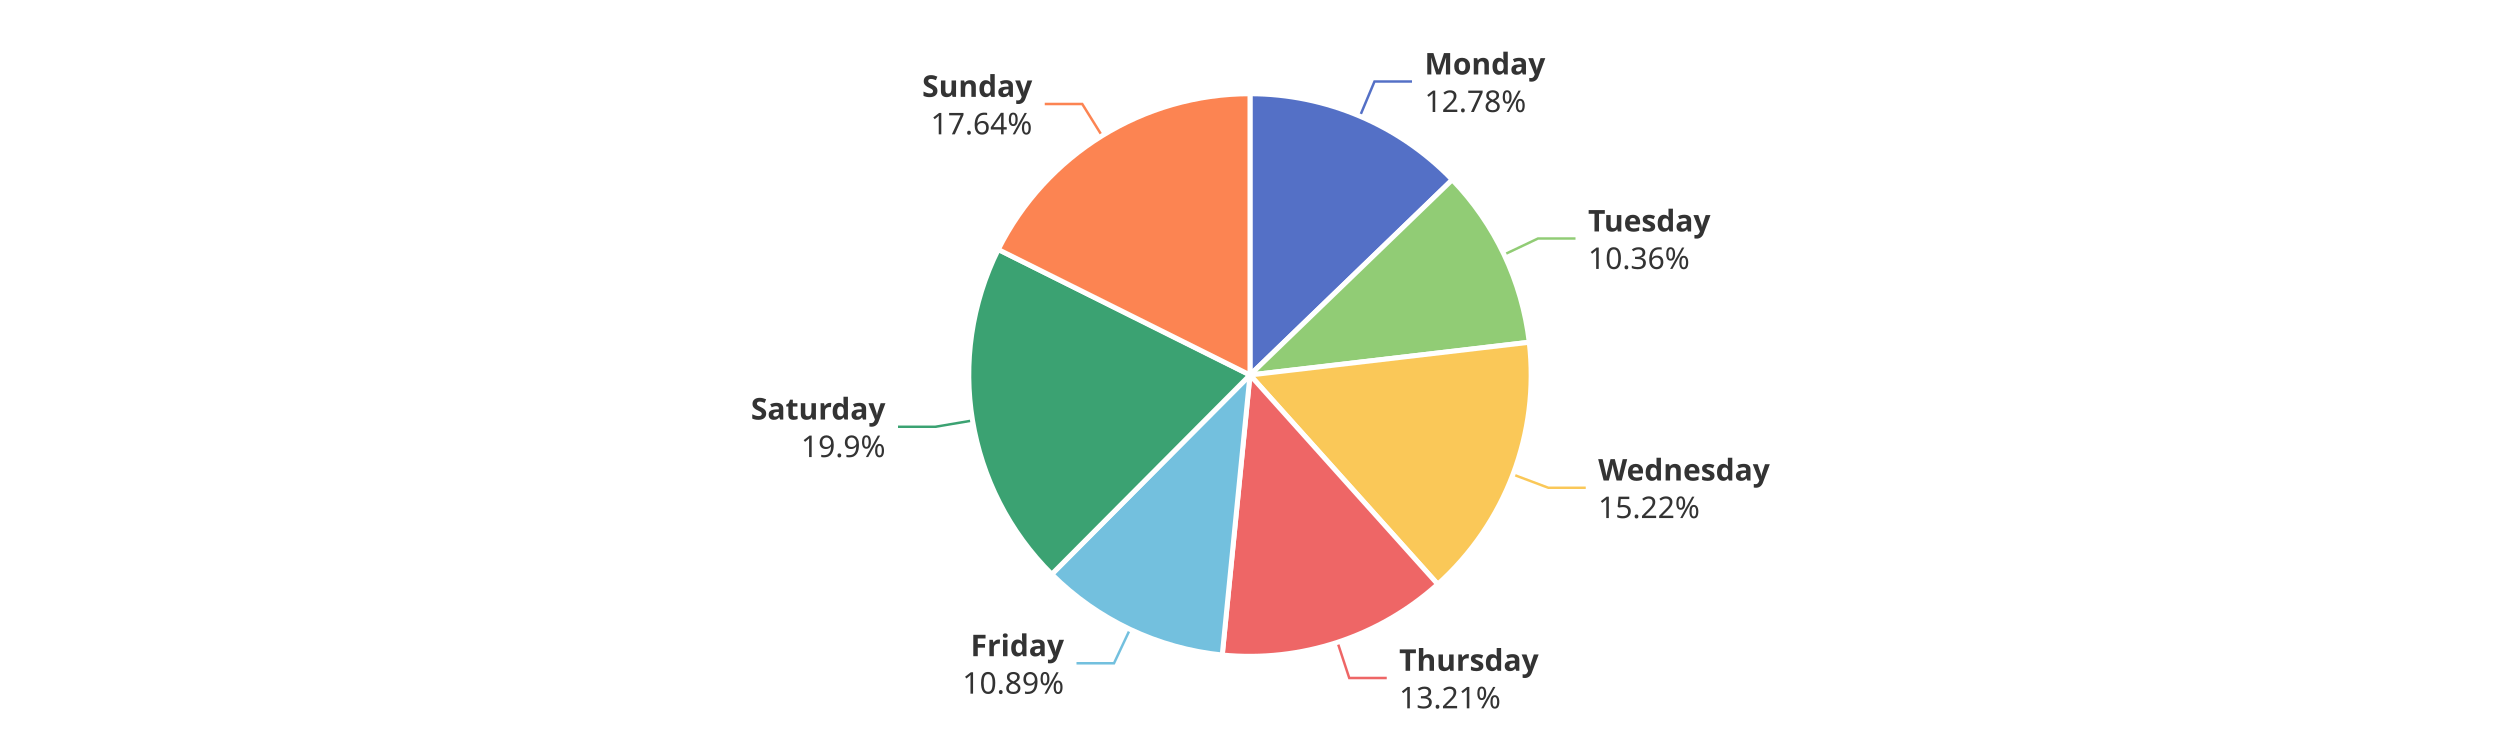
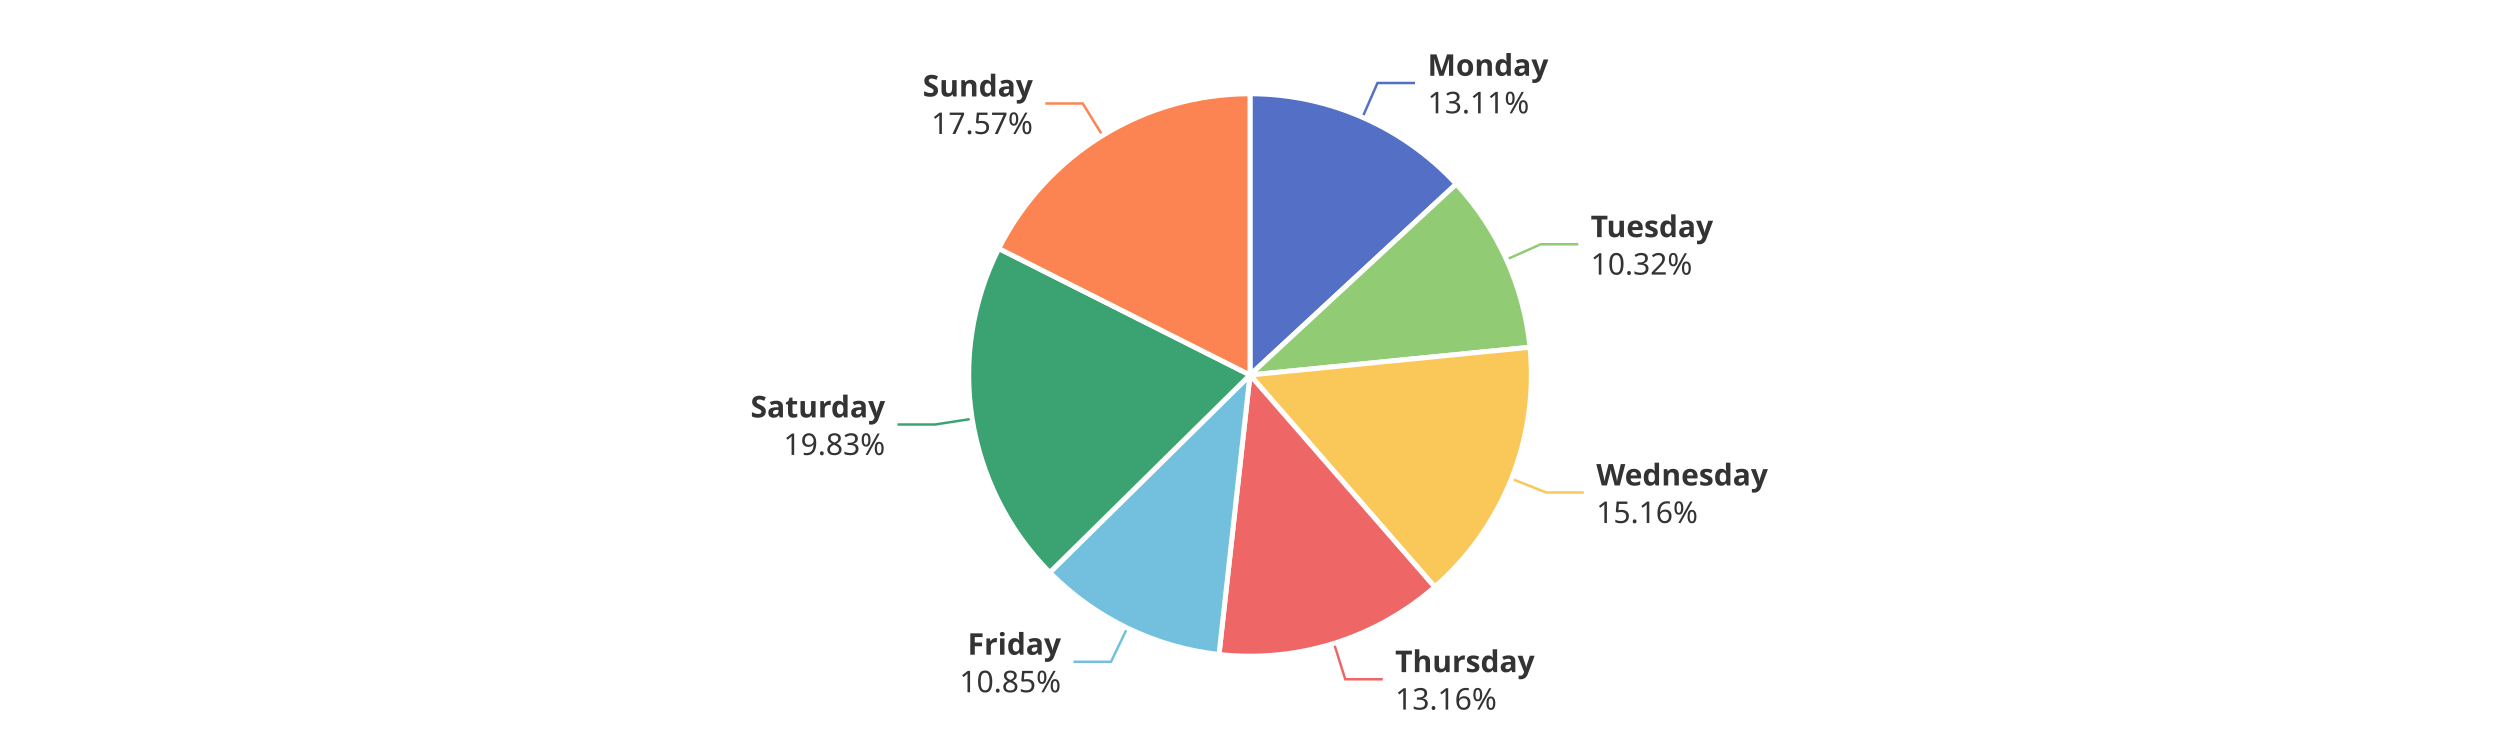
<svg xmlns="http://www.w3.org/2000/svg" width="1000" height="300" version="1.1" baseProfile="full" viewBox="0 0 1000 300">
  <rect width="1000" height="300" x="0" y="0" id="0" fill="#ffffff" />
-   <polyline points="544 46.4 549.8 32.6 564.8 32.6" fill="none" stroke="#5470c6" />
-   <polyline points="601.7 101.8 615.2 95.4 630.2 95.4" fill="none" stroke="#91cc75" />
-   <polyline points="605.2 189.8 619.3 195.1 634.3 195.1" fill="none" stroke="#fac858" />
-   <polyline points="535 256.9 539.7 271.2 554.7 271.2" fill="none" stroke="#ee6666" />
-   <polyline points="452 251.7 445.6 265.3 430.6 265.3" fill="none" stroke="#73c0de" />
-   <polyline points="389 168.2 374.2 170.7 359.2 170.7" fill="none" stroke="#3ba272" />
-   <polyline points="440.8 54.3 432.9 41.6 417.9 41.6" fill="none" stroke="#fc8452" />
-   <path d="M500 37.5A112.5 112.5 0 0 1 580.9 71.9L500 150Z" fill="#5470c6" stroke="#fff" stroke-width="2" stroke-linejoin="round" />
-   <path d="M580.9 71.9A112.5 112.5 0 0 1 611.7 136.9L500 150Z" fill="#91cc75" stroke="#fff" stroke-width="2" stroke-linejoin="round" />
-   <path d="M611.7 136.9A112.5 112.5 0 0 1 575.1 233.7L500 150Z" fill="#fac858" stroke="#fff" stroke-width="2" stroke-linejoin="round" />
-   <path d="M575.1 233.7A112.5 112.5 0 0 1 488.9 262L500 150Z" fill="#ee6666" stroke="#fff" stroke-width="2" stroke-linejoin="round" />
-   <path d="M488.9 262A112.5 112.5 0 0 1 420.7 229.7L500 150Z" fill="#73c0de" stroke="#fff" stroke-width="2" stroke-linejoin="round" />
-   <path d="M420.7 229.7A112.5 112.5 0 0 1 399.3 99.8L500 150Z" fill="#3ba272" stroke="#fff" stroke-width="2" stroke-linejoin="round" />
-   <path d="M399.3 99.8A112.5 112.5 0 0 1 500 37.5L500 150Z" fill="#fc8452" stroke="#fff" stroke-width="2" stroke-linejoin="round" />
-   <path d="M0 -15l42.8 0l0 30l-42.8 0Z" transform="translate(569.8264 32.6391)" fill="none" />
-   <text dominant-baseline="central" text-anchor="start" style="font-size:12px;font-family:sans-serif;font-weight:bold;" y="-7.5" transform="translate(569.8264 32.6391)" fill="#333" stroke="rgb(255,255,255)" stroke-width="2" paint-order="stroke" stroke-miterlimit="2">Monday</text>
-   <text dominant-baseline="central" text-anchor="start" style="font-size:12px;font-family:sans-serif;" y="7.5" transform="translate(569.8264 32.6391)" fill="#333" stroke="rgb(255,255,255)" stroke-width="2" paint-order="stroke" stroke-miterlimit="2">12.78%</text>
-   <path d="M0 -15l46.2 0l0 30l-46.2 0Z" transform="translate(635.2286 95.4234)" fill="none" />
-   <text dominant-baseline="central" text-anchor="start" style="font-size:12px;font-family:sans-serif;font-weight:bold;" y="-7.5" transform="translate(635.2286 95.4234)" fill="#333" stroke="rgb(255,255,255)" stroke-width="2" paint-order="stroke" stroke-miterlimit="2">Tuesday</text>
-   <text dominant-baseline="central" text-anchor="start" style="font-size:12px;font-family:sans-serif;" y="7.5" transform="translate(635.2286 95.4234)" fill="#333" stroke="rgb(255,255,255)" stroke-width="2" paint-order="stroke" stroke-miterlimit="2">10.36%</text>
-   <path d="M0 -15l63.6 0l0 30l-63.6 0Z" transform="translate(639.2691 195.068)" fill="none" />
-   <text dominant-baseline="central" text-anchor="start" style="font-size:12px;font-family:sans-serif;font-weight:bold;" y="-7.5" transform="translate(639.2691 195.068)" fill="#333" stroke="rgb(255,255,255)" stroke-width="2" paint-order="stroke" stroke-miterlimit="2">Wednesday</text>
-   <text dominant-baseline="central" text-anchor="start" style="font-size:12px;font-family:sans-serif;" y="7.5" transform="translate(639.2691 195.068)" fill="#333" stroke="rgb(255,255,255)" stroke-width="2" paint-order="stroke" stroke-miterlimit="2">15.22%</text>
-   <path d="M0 -15l50.2 0l0 30l-50.2 0Z" transform="translate(559.6662 271.1728)" fill="none" />
-   <text dominant-baseline="central" text-anchor="start" style="font-size:12px;font-family:sans-serif;font-weight:bold;" y="-7.5" transform="translate(559.6662 271.1728)" fill="#333" stroke="rgb(255,255,255)" stroke-width="2" paint-order="stroke" stroke-miterlimit="2">Thursday</text>
-   <text dominant-baseline="central" text-anchor="start" style="font-size:12px;font-family:sans-serif;" y="7.5" transform="translate(559.6662 271.1728)" fill="#333" stroke="rgb(255,255,255)" stroke-width="2" paint-order="stroke" stroke-miterlimit="2">13.21%</text>
-   <path d="M-40.9 -15l40.9 0l0 30l-40.9 0Z" transform="translate(425.6044 265.3142)" fill="none" />
-   <text dominant-baseline="central" text-anchor="end" style="font-size:12px;font-family:sans-serif;font-weight:bold;" y="-7.5" transform="translate(425.6044 265.3142)" fill="#333" stroke="rgb(255,255,255)" stroke-width="2" paint-order="stroke" stroke-miterlimit="2">Friday</text>
-   <text dominant-baseline="central" text-anchor="end" style="font-size:12px;font-family:sans-serif;" y="7.5" transform="translate(425.6044 265.3142)" fill="#333" stroke="rgb(255,255,255)" stroke-width="2" paint-order="stroke" stroke-miterlimit="2">10.89%</text>
-   <path d="M-48.2 -15l48.2 0l0 30l-48.2 0Z" transform="translate(354.1845 170.6572)" fill="none" />
-   <text dominant-baseline="central" text-anchor="end" style="font-size:12px;font-family:sans-serif;font-weight:bold;" y="-7.5" transform="translate(354.1845 170.6572)" fill="#333" stroke="rgb(255,255,255)" stroke-width="2" paint-order="stroke" stroke-miterlimit="2">Saturday</text>
-   <text dominant-baseline="central" text-anchor="end" style="font-size:12px;font-family:sans-serif;" y="7.5" transform="translate(354.1845 170.6572)" fill="#333" stroke="rgb(255,255,255)" stroke-width="2" paint-order="stroke" stroke-miterlimit="2">19.9%</text>
-   <path d="M-40.9 -15l40.9 0l0 30l-40.9 0Z" transform="translate(412.9039 41.5824)" fill="none" />
-   <text dominant-baseline="central" text-anchor="end" style="font-size:12px;font-family:sans-serif;font-weight:bold;" y="-7.5" transform="translate(412.9039 41.5824)" fill="#333" stroke="rgb(255,255,255)" stroke-width="2" paint-order="stroke" stroke-miterlimit="2">Sunday</text>
-   <text dominant-baseline="central" text-anchor="end" style="font-size:12px;font-family:sans-serif;" y="7.5" transform="translate(412.9039 41.5824)" fill="#333" stroke="rgb(255,255,255)" stroke-width="2" paint-order="stroke" stroke-miterlimit="2">17.64%</text>
+   <polyline points="545 46.9 551 33.2 566 33.2" fill="none" stroke="#5470c6" />
+   <polyline points="602.6 103.8 616.3 97.7 631.3 97.7" fill="none" stroke="#91cc75" />
+   <polyline points="604.6 191.5 618.5 197 633.5 197" fill="none" stroke="#fac858" />
+   <polyline points="533.6 257.4 538.1 271.7 553.1 271.7" fill="none" stroke="#ee6666" />
+   <polyline points="450.9 251.2 444.4 264.7 429.4 264.7" fill="none" stroke="#73c0de" />
+   <polyline points="388.9 167.5 374 169.8 359 169.8" fill="none" stroke="#3ba272" />
+   <polyline points="441 54.2 433.1 41.4 418.1 41.4" fill="none" stroke="#fc8452" />
+   <path d="M500 37.5A112.5 112.5 0 0 1 582.5 73.6L500 150Z" fill="#5470c6" stroke="#fff" stroke-width="2" stroke-linejoin="round" />
+   <path d="M582.5 73.6A112.5 112.5 0 0 1 612 138.9L500 150Z" fill="#91cc75" stroke="#fff" stroke-width="2" stroke-linejoin="round" />
+   <path d="M612 138.9A112.5 112.5 0 0 1 573.9 234.8L500 150Z" fill="#fac858" stroke="#fff" stroke-width="2" stroke-linejoin="round" />
+   <path d="M573.9 234.8A112.5 112.5 0 0 1 487.6 261.8L500 150Z" fill="#ee6666" stroke="#fff" stroke-width="2" stroke-linejoin="round" />
+   <path d="M487.6 261.8A112.5 112.5 0 0 1 419.9 229L500 150Z" fill="#73c0de" stroke="#fff" stroke-width="2" stroke-linejoin="round" />
+   <path d="M419.9 229A112.5 112.5 0 0 1 399.5 99.4L500 150Z" fill="#3ba272" stroke="#fff" stroke-width="2" stroke-linejoin="round" />
+   <path d="M399.5 99.4A112.5 112.5 0 0 1 500 37.5L500 150Z" fill="#fc8452" stroke="#fff" stroke-width="2" stroke-linejoin="round" />
+   <path d="M0 -15l42.8 0l0 30l-42.8 0Z" transform="translate(571.0452 33.1641)" fill="none" />
+   <text dominant-baseline="central" text-anchor="start" style="font-size:12px;font-family:sans-serif;font-weight:bold;" y="-7.5" transform="translate(571.0452 33.1641)" fill="#333" stroke="rgb(255,255,255)" stroke-width="2" paint-order="stroke" stroke-miterlimit="2">Monday</text>
+   <text dominant-baseline="central" text-anchor="start" style="font-size:12px;font-family:sans-serif;" y="7.5" transform="translate(571.0452 33.1641)" fill="#333" stroke="rgb(255,255,255)" stroke-width="2" paint-order="stroke" stroke-miterlimit="2">13.11%</text>
+   <path d="M0 -15l46.2 0l0 30l-46.2 0Z" transform="translate(636.2758 97.6913)" fill="none" />
+   <text dominant-baseline="central" text-anchor="start" style="font-size:12px;font-family:sans-serif;font-weight:bold;" y="-7.5" transform="translate(636.2758 97.6913)" fill="#333" stroke="rgb(255,255,255)" stroke-width="2" paint-order="stroke" stroke-miterlimit="2">Tuesday</text>
+   <text dominant-baseline="central" text-anchor="start" style="font-size:12px;font-family:sans-serif;" y="7.5" transform="translate(636.2758 97.6913)" fill="#333" stroke="rgb(255,255,255)" stroke-width="2" paint-order="stroke" stroke-miterlimit="2">10.32%</text>
+   <path d="M0 -15l63.6 0l0 30l-63.6 0Z" transform="translate(638.5078 197.0334)" fill="none" />
+   <text dominant-baseline="central" text-anchor="start" style="font-size:12px;font-family:sans-serif;font-weight:bold;" y="-7.5" transform="translate(638.5078 197.0334)" fill="#333" stroke="rgb(255,255,255)" stroke-width="2" paint-order="stroke" stroke-miterlimit="2">Wednesday</text>
+   <text dominant-baseline="central" text-anchor="start" style="font-size:12px;font-family:sans-serif;" y="7.5" transform="translate(638.5078 197.0334)" fill="#333" stroke="rgb(255,255,255)" stroke-width="2" paint-order="stroke" stroke-miterlimit="2">15.16%</text>
+   <path d="M0 -15l50.2 0l0 30l-50.2 0Z" transform="translate(558.0677 271.6844)" fill="none" />
+   <text dominant-baseline="central" text-anchor="start" style="font-size:12px;font-family:sans-serif;font-weight:bold;" y="-7.5" transform="translate(558.0677 271.6844)" fill="#333" stroke="rgb(255,255,255)" stroke-width="2" paint-order="stroke" stroke-miterlimit="2">Thursday</text>
+   <text dominant-baseline="central" text-anchor="start" style="font-size:12px;font-family:sans-serif;" y="7.5" transform="translate(558.0677 271.6844)" fill="#333" stroke="rgb(255,255,255)" stroke-width="2" paint-order="stroke" stroke-miterlimit="2">13.16%</text>
+   <path d="M-40.9 -15l40.9 0l0 30l-40.9 0Z" transform="translate(424.4067 264.7416)" fill="none" />
+   <text dominant-baseline="central" text-anchor="end" style="font-size:12px;font-family:sans-serif;font-weight:bold;" y="-7.5" transform="translate(424.4067 264.7416)" fill="#333" stroke="rgb(255,255,255)" stroke-width="2" paint-order="stroke" stroke-miterlimit="2">Friday</text>
+   <text dominant-baseline="central" text-anchor="end" style="font-size:12px;font-family:sans-serif;" y="7.5" transform="translate(424.4067 264.7416)" fill="#333" stroke="rgb(255,255,255)" stroke-width="2" paint-order="stroke" stroke-miterlimit="2">10.85%</text>
+   <path d="M-48.2 -15l48.2 0l0 30l-48.2 0Z" transform="translate(354.0482 169.8089)" fill="none" />
+   <text dominant-baseline="central" text-anchor="end" style="font-size:12px;font-family:sans-serif;font-weight:bold;" y="-7.5" transform="translate(354.0482 169.8089)" fill="#333" stroke="rgb(255,255,255)" stroke-width="2" paint-order="stroke" stroke-miterlimit="2">Saturday</text>
+   <text dominant-baseline="central" text-anchor="end" style="font-size:12px;font-family:sans-serif;" y="7.5" transform="translate(354.0482 169.8089)" fill="#333" stroke="rgb(255,255,255)" stroke-width="2" paint-order="stroke" stroke-miterlimit="2">19.83%</text>
+   <path d="M-40.9 -15l40.9 0l0 30l-40.9 0Z" transform="translate(413.1365 41.4388)" fill="none" />
+   <text dominant-baseline="central" text-anchor="end" style="font-size:12px;font-family:sans-serif;font-weight:bold;" y="-7.5" transform="translate(413.1365 41.4388)" fill="#333" stroke="rgb(255,255,255)" stroke-width="2" paint-order="stroke" stroke-miterlimit="2">Sunday</text>
+   <text dominant-baseline="central" text-anchor="end" style="font-size:12px;font-family:sans-serif;" y="7.5" transform="translate(413.1365 41.4388)" fill="#333" stroke="rgb(255,255,255)" stroke-width="2" paint-order="stroke" stroke-miterlimit="2">17.57%</text>
</svg>
